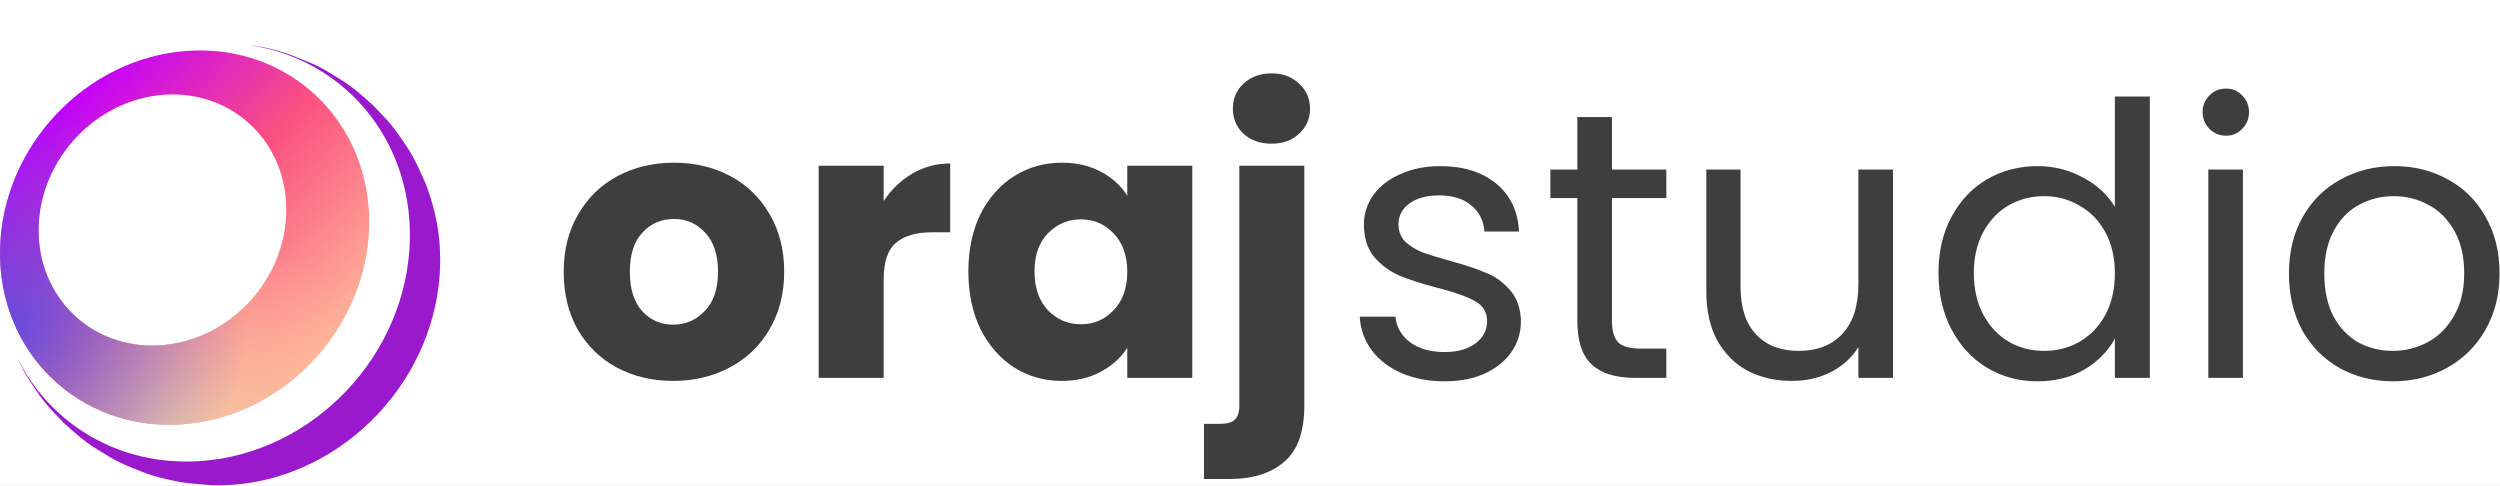
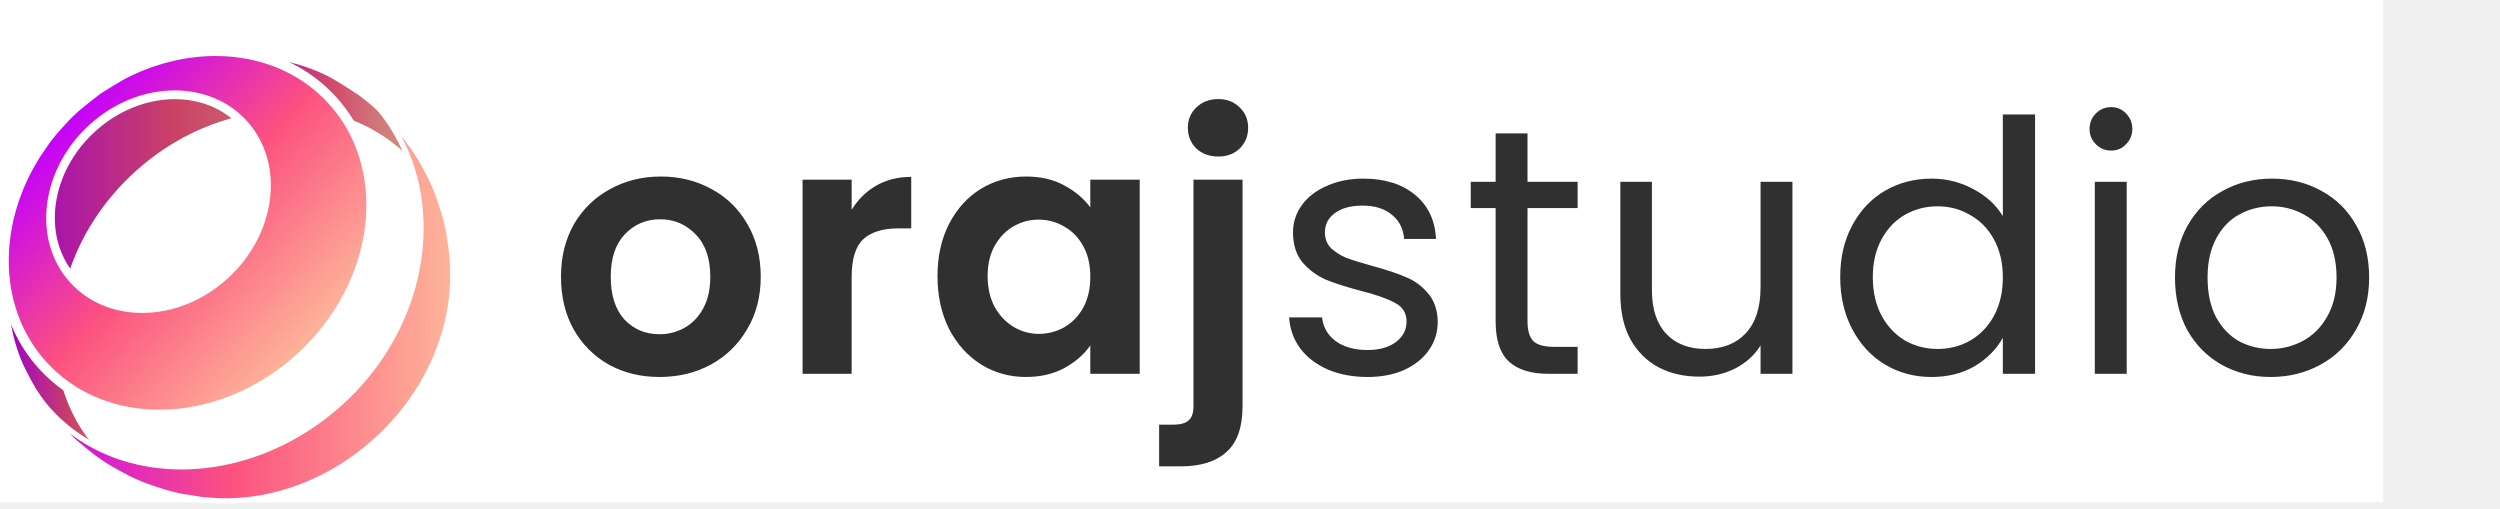
- <svg xmlns="http://www.w3.org/2000/svg" width="443" height="86" viewBox="0 0 443 86" fill="none">
-   <rect width="443" height="86" fill="white" />
+ <svg xmlns="http://www.w3.org/2000/svg" width="428" height="87" viewBox="0 0 428 87" fill="none">
+   <rect width="408" height="86" fill="white" />
  <g clip-path="url(#clip0_1666_546)">
-     <path d="M78 46.7C77.653 67.034 61.072 84.595 40.972 85.923C39.845 86 38.726 86.023 37.63 85.992C35.947 85.885 33.709 85.677 32.041 85.447C28.097 84.618 27.942 84.579 25.689 83.804C22.022 82.36 21.798 82.276 19.683 81.124C16.31 79.089 16.109 78.966 14.203 77.477C13.331 76.732 12.165 75.757 11.331 74.966C8.614 72.14 8.452 71.971 7.016 70.067C4.77 66.788 4.685 66.665 3.605 64.576C3.435 64.216 3.265 63.839 3.087 63.44C8.884 75.158 21.127 82.652 35.43 81.708C55.623 80.371 72.28 62.734 72.627 42.301C72.944 24.455 60.709 10.388 44.16 8C44.6 8.054 47.649 8.292 51.755 9.828C55.422 11.271 55.646 11.356 57.761 12.507C61.134 14.542 61.335 14.665 63.241 16.155C64.113 16.9 65.279 17.875 66.113 18.666C68.83 21.491 68.992 21.66 70.427 23.565C72.674 26.843 72.759 26.966 73.839 29.055C75.499 32.633 75.568 32.779 76.278 34.975L76.842 36.926C77.653 40.005 78.054 43.283 78 46.7Z" fill="#9B19CC" />
-     <path d="M33.284 9.006C15.222 10.196 0.324 25.983 0.008 44.259C-0.309 62.534 14.079 76.386 32.142 75.196C50.204 74.006 65.102 58.218 65.418 39.943C65.734 21.66 51.346 7.816 33.284 9.006ZM50.721 37.54C50.513 49.803 40.517 60.392 28.398 61.19C16.279 61.989 6.63 52.698 6.839 40.435C7.047 28.172 17.043 17.583 29.162 16.784C41.281 15.986 50.937 25.277 50.721 37.54Z" fill="url(#paint0_linear_1666_546)" />
-     <path d="M33.284 9.006C15.222 10.196 0.324 25.983 0.008 44.259C-0.309 62.534 14.079 76.386 32.142 75.196C50.204 74.006 65.102 58.218 65.418 39.943C65.734 21.66 51.346 7.816 33.284 9.006ZM50.721 37.54C50.513 49.803 40.517 60.392 28.398 61.19C16.279 61.989 6.63 52.698 6.839 40.435C7.047 28.172 17.043 17.583 29.162 16.784C41.281 15.986 50.937 25.277 50.721 37.54Z" fill="url(#paint1_radial_1666_546)" />
-     <path d="M33.284 9.006C15.222 10.196 0.324 25.983 0.008 44.259C-0.309 62.534 14.079 76.386 32.142 75.196C50.204 74.006 65.102 58.218 65.418 39.943C65.734 21.66 51.346 7.816 33.284 9.006ZM50.721 37.54C50.513 49.803 40.517 60.392 28.398 61.19C16.279 61.989 6.63 52.698 6.839 40.435C7.047 28.172 17.043 17.583 29.162 16.784C41.281 15.986 50.937 25.277 50.721 37.54Z" fill="url(#paint2_radial_1666_546)" />
+     <path d="M112.9 64.54C109.7 64.54 106.82 63.84 104.26 62.44C101.7 61 99.68 58.98 98.2 56.38C96.76 53.78 96.04 50.78 96.04 47.38C96.04 43.98 96.78 40.98 98.26 38.38C99.78 35.78 101.84 33.78 104.44 32.38C107.04 30.94 109.94 30.22 113.14 30.22C116.34 30.22 119.24 30.94 121.84 32.38C124.44 33.78 126.48 35.78 127.96 38.38C129.48 40.98 130.24 43.98 130.24 47.38C130.24 50.78 129.46 53.78 127.9 56.38C126.38 58.98 124.3 61 121.66 62.44C119.06 63.84 116.14 64.54 112.9 64.54ZM112.9 57.22C114.42 57.22 115.84 56.86 117.16 56.14C118.52 55.38 119.6 54.26 120.4 52.78C121.2 51.3 121.6 49.5 121.6 47.38C121.6 44.22 120.76 41.8 119.08 40.12C117.44 38.4 115.42 37.54 113.02 37.54C110.62 37.54 108.6 38.4 106.96 40.12C105.36 41.8 104.56 44.22 104.56 47.38C104.56 50.54 105.34 52.98 106.9 54.7C108.5 56.38 110.5 57.22 112.9 57.22ZM145.802 35.92C146.882 34.16 148.282 32.78 150.002 31.78C151.762 30.78 153.762 30.28 156.002 30.28V39.1H153.782C151.142 39.1 149.142 39.72 147.782 40.96C146.462 42.2 145.802 44.36 145.802 47.44V64H137.402V30.76H145.802V35.92ZM160.5 47.26C160.5 43.9 161.16 40.92 162.48 38.32C163.84 35.72 165.66 33.72 167.94 32.32C170.26 30.92 172.84 30.22 175.68 30.22C178.16 30.22 180.32 30.72 182.16 31.72C184.04 32.72 185.54 33.98 186.66 35.5V30.76H195.12V64H186.66V59.14C185.58 60.7 184.08 62 182.16 63.04C180.28 64.04 178.1 64.54 175.62 64.54C172.82 64.54 170.26 63.82 167.94 62.38C165.66 60.94 163.84 58.92 162.48 56.32C161.16 53.68 160.5 50.66 160.5 47.26ZM186.66 47.38C186.66 45.34 186.26 43.6 185.46 42.16C184.66 40.68 183.58 39.56 182.22 38.8C180.86 38 179.4 37.6 177.84 37.6C176.28 37.6 174.84 37.98 173.52 38.74C172.2 39.5 171.12 40.62 170.28 42.1C169.48 43.54 169.08 45.26 169.08 47.26C169.08 49.26 169.48 51.02 170.28 52.54C171.12 54.02 172.2 55.16 173.52 55.96C174.88 56.76 176.32 57.16 177.84 57.16C179.4 57.16 180.86 56.78 182.22 56.02C183.58 55.22 184.66 54.1 185.46 52.66C186.26 51.18 186.66 49.42 186.66 47.38ZM208.584 26.8C207.064 26.8 205.804 26.34 204.804 25.42C203.844 24.46 203.364 23.28 203.364 21.88C203.364 20.48 203.844 19.32 204.804 18.4C205.804 17.44 207.064 16.96 208.584 16.96C210.064 16.96 211.284 17.44 212.244 18.4C213.204 19.32 213.684 20.48 213.684 21.88C213.684 23.28 213.204 24.46 212.244 25.42C211.284 26.34 210.064 26.8 208.584 26.8ZM212.724 69.46C212.724 73.14 211.804 75.78 209.964 77.38C208.164 79.02 205.564 79.84 202.164 79.84H198.444V72.7H200.844C202.124 72.7 203.024 72.44 203.544 71.92C204.064 71.44 204.324 70.64 204.324 69.52V30.76H212.724V69.46ZM234.143 64.54C231.623 64.54 229.363 64.12 227.363 63.28C225.363 62.4 223.783 61.2 222.623 59.68C221.463 58.12 220.823 56.34 220.703 54.34H226.343C226.503 55.98 227.263 57.32 228.623 58.36C230.023 59.4 231.843 59.92 234.083 59.92C236.163 59.92 237.803 59.46 239.003 58.54C240.203 57.62 240.803 56.46 240.803 55.06C240.803 53.62 240.163 52.56 238.883 51.88C237.603 51.16 235.623 50.46 232.943 49.78C230.503 49.14 228.503 48.5 226.943 47.86C225.423 47.18 224.103 46.2 222.983 44.92C221.903 43.6 221.363 41.88 221.363 39.76C221.363 38.08 221.863 36.54 222.863 35.14C223.863 33.74 225.283 32.64 227.123 31.84C228.963 31 231.063 30.58 233.423 30.58C237.063 30.58 240.003 31.5 242.243 33.34C244.483 35.18 245.683 37.7 245.843 40.9H240.383C240.263 39.18 239.563 37.8 238.283 36.76C237.043 35.72 235.363 35.2 233.243 35.2C231.283 35.2 229.723 35.62 228.563 36.46C227.403 37.3 226.823 38.4 226.823 39.76C226.823 40.84 227.163 41.74 227.843 42.46C228.563 43.14 229.443 43.7 230.483 44.14C231.563 44.54 233.043 45 234.923 45.52C237.283 46.16 239.203 46.8 240.683 47.44C242.163 48.04 243.423 48.96 244.463 50.2C245.543 51.44 246.103 53.06 246.143 55.06C246.143 56.86 245.643 58.48 244.643 59.92C243.643 61.36 242.223 62.5 240.383 63.34C238.583 64.14 236.503 64.54 234.143 64.54ZM261.51 35.62V55C261.51 56.6 261.85 57.74 262.53 58.42C263.21 59.06 264.39 59.38 266.07 59.38H270.09V64H265.17C262.13 64 259.85 63.3 258.33 61.9C256.81 60.5 256.05 58.2 256.05 55V35.62H251.79V31.12H256.05V22.84H261.51V31.12H270.09V35.62H261.51ZM306.866 31.12V64H301.406V59.14C300.366 60.82 298.906 62.14 297.026 63.1C295.186 64.02 293.146 64.48 290.906 64.48C288.346 64.48 286.046 63.96 284.006 62.92C281.966 61.84 280.346 60.24 279.146 58.12C277.986 56 277.406 53.42 277.406 50.38V31.12H282.806V49.66C282.806 52.9 283.626 55.4 285.266 57.16C286.906 58.88 289.146 59.74 291.986 59.74C294.906 59.74 297.206 58.84 298.886 57.04C300.566 55.24 301.406 52.62 301.406 49.18V31.12H306.866ZM315.045 47.44C315.045 44.08 315.725 41.14 317.085 38.62C318.445 36.06 320.305 34.08 322.665 32.68C325.065 31.28 327.745 30.58 330.705 30.58C333.265 30.58 335.645 31.18 337.845 32.38C340.045 33.54 341.725 35.08 342.885 37V19.6H348.405V64H342.885V57.82C341.805 59.78 340.205 61.4 338.085 62.68C335.965 63.92 333.485 64.54 330.645 64.54C327.725 64.54 325.065 63.82 322.665 62.38C320.305 60.94 318.445 58.92 317.085 56.32C315.725 53.72 315.045 50.76 315.045 47.44ZM342.885 47.5C342.885 45.02 342.385 42.86 341.385 41.02C340.385 39.18 339.025 37.78 337.305 36.82C335.625 35.82 333.765 35.32 331.725 35.32C329.685 35.32 327.825 35.8 326.145 36.76C324.465 37.72 323.125 39.12 322.125 40.96C321.125 42.8 320.625 44.96 320.625 47.44C320.625 49.96 321.125 52.16 322.125 54.04C323.125 55.88 324.465 57.3 326.145 58.3C327.825 59.26 329.685 59.74 331.725 59.74C333.765 59.74 335.625 59.26 337.305 58.3C339.025 57.3 340.385 55.88 341.385 54.04C342.385 52.16 342.885 49.98 342.885 47.5ZM361.452 25.78C360.412 25.78 359.532 25.42 358.812 24.7C358.092 23.98 357.732 23.1 357.732 22.06C357.732 21.02 358.092 20.14 358.812 19.42C359.532 18.7 360.412 18.34 361.452 18.34C362.452 18.34 363.292 18.7 363.972 19.42C364.692 20.14 365.052 21.02 365.052 22.06C365.052 23.1 364.692 23.98 363.972 24.7C363.292 25.42 362.452 25.78 361.452 25.78ZM364.092 31.12V64H358.632V31.12H364.092ZM388.737 64.54C385.657 64.54 382.857 63.84 380.337 62.44C377.857 61.04 375.897 59.06 374.457 56.5C373.057 53.9 372.357 50.9 372.357 47.5C372.357 44.14 373.077 41.18 374.517 38.62C375.997 36.02 377.997 34.04 380.517 32.68C383.037 31.28 385.857 30.58 388.977 30.58C392.097 30.58 394.917 31.28 397.437 32.68C399.957 34.04 401.937 36 403.377 38.56C404.857 41.12 405.597 44.1 405.597 47.5C405.597 50.9 404.837 53.9 403.317 56.5C401.837 59.06 399.817 61.04 397.257 62.44C394.697 63.84 391.857 64.54 388.737 64.54ZM388.737 59.74C390.697 59.74 392.537 59.28 394.257 58.36C395.977 57.44 397.357 56.06 398.397 54.22C399.477 52.38 400.017 50.14 400.017 47.5C400.017 44.86 399.497 42.62 398.457 40.78C397.417 38.94 396.057 37.58 394.377 36.7C392.697 35.78 390.877 35.32 388.917 35.32C386.917 35.32 385.077 35.78 383.397 36.7C381.757 37.58 380.437 38.94 379.437 40.78C378.437 42.62 377.937 44.86 377.937 47.5C377.937 50.18 378.417 52.44 379.377 54.28C380.377 56.12 381.697 57.5 383.337 58.42C384.977 59.3 386.777 59.74 388.737 59.74Z" fill="#303030" />
  </g>
-   <path d="M119.288 67.499C115.605 67.499 112.282 66.713 109.318 65.142C106.398 63.57 104.085 61.324 102.379 58.405C100.717 55.486 99.886 52.072 99.886 48.165C99.886 44.303 100.74 40.912 102.446 37.993C104.153 35.029 106.488 32.761 109.452 31.189C112.416 29.617 115.74 28.831 119.422 28.831C123.105 28.831 126.429 29.617 129.393 31.189C132.357 32.761 134.692 35.029 136.399 37.993C138.105 40.912 138.959 44.303 138.959 48.165C138.959 52.028 138.083 55.441 136.331 58.405C134.625 61.324 132.267 63.57 129.258 65.142C126.294 66.713 122.97 67.499 119.288 67.499ZM119.288 57.529C121.488 57.529 123.352 56.721 124.879 55.104C126.451 53.487 127.237 51.174 127.237 48.165C127.237 45.156 126.473 42.843 124.947 41.227C123.464 39.61 121.623 38.801 119.422 38.801C117.177 38.801 115.313 39.61 113.831 41.227C112.349 42.798 111.608 45.111 111.608 48.165C111.608 51.174 112.327 53.487 113.764 55.104C115.246 56.721 117.087 57.529 119.288 57.529Z" fill="#3E3E3E" />
-   <path d="M156.59 35.635C157.937 33.569 159.621 31.952 161.642 30.785C163.663 29.572 165.909 28.966 168.379 28.966V41.159H165.213C162.338 41.159 160.183 41.788 158.745 43.045C157.308 44.258 156.59 46.414 156.59 49.513V66.96H145.07V29.37H156.59V35.635Z" fill="#3E3E3E" />
-   <path d="M171.595 48.098C171.595 44.236 172.313 40.845 173.75 37.925C175.232 35.006 177.231 32.761 179.746 31.189C182.261 29.617 185.068 28.831 188.167 28.831C190.816 28.831 193.129 29.37 195.105 30.448C197.126 31.526 198.676 32.94 199.754 34.692V29.37H211.273V66.96H199.754V61.639C198.631 63.39 197.059 64.805 195.038 65.883C193.062 66.96 190.749 67.499 188.099 67.499C185.045 67.499 182.261 66.713 179.746 65.142C177.231 63.525 175.232 61.257 173.75 58.338C172.313 55.373 171.595 51.96 171.595 48.098ZM199.754 48.165C199.754 45.291 198.945 43.023 197.328 41.361C195.757 39.7 193.825 38.869 191.535 38.869C189.245 38.869 187.291 39.7 185.674 41.361C184.102 42.978 183.316 45.224 183.316 48.098C183.316 50.972 184.102 53.263 185.674 54.969C187.291 56.631 189.245 57.462 191.535 57.462C193.825 57.462 195.757 56.631 197.328 54.969C198.945 53.307 199.754 51.039 199.754 48.165Z" fill="#3E3E3E" />
-   <path d="M225.333 25.463C223.312 25.463 221.651 24.879 220.348 23.711C219.091 22.499 218.462 21.017 218.462 19.265C218.462 17.469 219.091 15.987 220.348 14.819C221.651 13.606 223.312 13 225.333 13C227.309 13 228.926 13.606 230.184 14.819C231.486 15.987 232.137 17.469 232.137 19.265C232.137 21.017 231.486 22.499 230.184 23.711C228.926 24.879 227.309 25.463 225.333 25.463ZM231.127 71.811C231.127 76.437 229.959 79.76 227.624 81.781C225.289 83.847 222.032 84.88 217.856 84.88H213.342V75.112H216.104C217.362 75.112 218.26 74.865 218.799 74.371C219.338 73.877 219.607 73.068 219.607 71.946V29.37H231.127V71.811Z" fill="#3E3E3E" />
-   <path d="M256.032 67.567C253.202 67.567 250.665 67.095 248.419 66.152C246.174 65.164 244.4 63.817 243.097 62.11C241.795 60.358 241.076 58.36 240.942 56.114H247.274C247.454 57.956 248.307 59.46 249.834 60.628C251.406 61.796 253.449 62.38 255.964 62.38C258.3 62.38 260.141 61.863 261.488 60.83C262.836 59.797 263.509 58.495 263.509 56.923C263.509 55.306 262.791 54.116 261.354 53.352C259.917 52.544 257.694 51.758 254.684 50.995C251.945 50.276 249.699 49.557 247.948 48.839C246.241 48.075 244.759 46.975 243.502 45.538C242.289 44.056 241.683 42.125 241.683 39.744C241.683 37.858 242.244 36.129 243.367 34.557C244.49 32.985 246.084 31.75 248.15 30.852C250.216 29.909 252.574 29.437 255.223 29.437C259.31 29.437 262.611 30.47 265.126 32.536C267.641 34.602 268.989 37.431 269.168 41.024H263.038C262.903 39.093 262.117 37.544 260.68 36.376C259.288 35.208 257.402 34.625 255.021 34.625C252.821 34.625 251.069 35.096 249.767 36.039C248.464 36.982 247.813 38.218 247.813 39.744C247.813 40.957 248.195 41.968 248.958 42.776C249.767 43.539 250.755 44.168 251.922 44.662C253.135 45.111 254.797 45.628 256.908 46.212C259.557 46.93 261.713 47.649 263.375 48.367C265.036 49.041 266.451 50.074 267.619 51.466C268.831 52.858 269.46 54.677 269.505 56.923C269.505 58.944 268.944 60.763 267.821 62.38C266.698 63.996 265.104 65.276 263.038 66.219C261.017 67.118 258.682 67.567 256.032 67.567Z" fill="#3E3E3E" />
-   <path d="M285.637 35.096V56.855C285.637 58.652 286.018 59.932 286.782 60.695C287.545 61.414 288.87 61.773 290.757 61.773H295.27V66.96H289.746C286.333 66.96 283.773 66.174 282.066 64.603C280.36 63.031 279.506 60.448 279.506 56.855V35.096H274.723V30.044H279.506V20.747H285.637V30.044H295.27V35.096H285.637Z" fill="#3E3E3E" />
-   <path d="M335.438 30.044V66.96H329.307V61.504C328.14 63.39 326.501 64.872 324.39 65.95C322.324 66.983 320.033 67.499 317.518 67.499C314.644 67.499 312.062 66.915 309.771 65.748C307.481 64.535 305.662 62.739 304.315 60.358C303.012 57.978 302.361 55.081 302.361 51.668V30.044H308.424V50.86C308.424 54.498 309.345 57.305 311.186 59.281C313.027 61.212 315.542 62.177 318.731 62.177C322.009 62.177 324.592 61.167 326.478 59.146C328.364 57.125 329.307 54.183 329.307 50.321V30.044H335.438Z" fill="#3E3E3E" />
-   <path d="M343.498 48.367C343.498 44.595 344.262 41.294 345.789 38.465C347.315 35.59 349.404 33.367 352.054 31.795C354.748 30.223 357.757 29.437 361.081 29.437C363.955 29.437 366.627 30.111 369.097 31.458C371.567 32.761 373.454 34.49 374.756 36.646V17.109H380.954V66.96H374.756V60.022C373.543 62.222 371.747 64.041 369.367 65.478C366.986 66.871 364.202 67.567 361.013 67.567C357.735 67.567 354.748 66.758 352.054 65.142C349.404 63.525 347.315 61.257 345.789 58.338C344.262 55.418 343.498 52.095 343.498 48.367ZM374.756 48.435C374.756 45.65 374.195 43.225 373.072 41.159C371.949 39.093 370.422 37.521 368.491 36.444C366.605 35.321 364.516 34.759 362.226 34.759C359.935 34.759 357.847 35.298 355.961 36.376C354.075 37.454 352.57 39.026 351.447 41.092C350.325 43.158 349.763 45.583 349.763 48.367C349.763 51.197 350.325 53.667 351.447 55.778C352.57 57.843 354.075 59.438 355.961 60.561C357.847 61.639 359.935 62.177 362.226 62.177C364.516 62.177 366.605 61.639 368.491 60.561C370.422 59.438 371.949 57.843 373.072 55.778C374.195 53.667 374.756 51.219 374.756 48.435Z" fill="#3E3E3E" />
-   <path d="M394.48 24.048C393.312 24.048 392.324 23.644 391.516 22.835C390.707 22.027 390.303 21.039 390.303 19.871C390.303 18.704 390.707 17.716 391.516 16.907C392.324 16.099 393.312 15.695 394.48 15.695C395.602 15.695 396.546 16.099 397.309 16.907C398.117 17.716 398.522 18.704 398.522 19.871C398.522 21.039 398.117 22.027 397.309 22.835C396.546 23.644 395.602 24.048 394.48 24.048ZM397.444 30.044V66.96H391.313V30.044H397.444Z" fill="#3E3E3E" />
-   <path d="M423.992 67.567C420.534 67.567 417.391 66.781 414.561 65.209C411.777 63.637 409.576 61.414 407.959 58.54C406.387 55.62 405.601 52.252 405.601 48.435C405.601 44.662 406.41 41.339 408.027 38.465C409.688 35.545 411.934 33.322 414.763 31.795C417.593 30.223 420.759 29.437 424.262 29.437C427.765 29.437 430.931 30.223 433.761 31.795C436.59 33.322 438.813 35.523 440.43 38.397C442.092 41.271 442.922 44.617 442.922 48.435C442.922 52.252 442.069 55.62 440.362 58.54C438.701 61.414 436.433 63.637 433.558 65.209C430.684 66.781 427.495 67.567 423.992 67.567ZM423.992 62.177C426.193 62.177 428.259 61.661 430.19 60.628C432.121 59.595 433.671 58.046 434.838 55.98C436.051 53.914 436.657 51.399 436.657 48.435C436.657 45.471 436.073 42.956 434.906 40.89C433.738 38.824 432.211 37.297 430.325 36.309C428.439 35.276 426.395 34.759 424.195 34.759C421.949 34.759 419.883 35.276 417.997 36.309C416.155 37.297 414.673 38.824 413.551 40.89C412.428 42.956 411.866 45.471 411.866 48.435C411.866 51.444 412.405 53.981 413.483 56.047C414.606 58.113 416.088 59.662 417.929 60.695C419.771 61.683 421.792 62.177 423.992 62.177Z" fill="#3E3E3E" />
+   <g clip-path="url(#clip1_1666_546)">
+     <path d="M24.028 82.484C23.526 82.269 22.928 82.008 22.172 81.679L22.142 81.665C20.79 80.993 20.09 80.631 19.136 80.035L19.107 80.016C18.418 79.583 17.595 79.03 16.232 78.113L16.194 78.088C14.843 77.069 14.213 76.57 13.377 75.8C12.729 75.202 11.951 74.432 10.774 73.268C10.655 73.14 10.518 72.992 10.384 72.842C8.341 70.511 8.066 70.095 5.925 66.847L5.924 66.845C5.262 65.682 4.505 64.188 3.986 63.137C3.986 63.137 3.97 63.106 3.965 63.096C3.855 62.872 3.749 62.655 3.649 62.448C2.155 59.033 1.319 55.357 1.152 51.486C2.177 55.672 4.157 59.472 6.967 62.611C8.169 63.955 9.515 65.168 10.966 66.219C12.143 70.189 14.116 73.738 16.829 76.77C16.95 76.904 17.07 77.037 17.194 77.168C19.191 79.311 21.487 81.093 24.028 82.484Z" fill="url(#paint0_linear_1666_546)" />
+     <path d="M1.713 54.37C2.849 57.497 4.546 60.354 6.744 62.811C7.938 64.146 9.272 65.352 10.709 66.402C11.902 70.376 13.886 73.93 16.607 76.97C16.727 77.104 16.851 77.24 16.974 77.372C17.967 78.439 19.035 79.417 20.169 80.303C19.892 80.146 19.619 79.984 19.323 79.799L19.266 79.763C18.581 79.333 17.762 78.782 16.404 77.87L16.368 77.845C15.03 76.837 14.405 76.341 13.58 75.581C12.936 74.986 12.161 74.22 10.989 73.06C10.873 72.935 10.739 72.791 10.61 72.645C8.581 70.331 8.306 69.914 6.179 66.688C5.523 65.533 4.771 64.049 4.254 63.001L4.25 62.995C4.245 62.983 4.239 62.972 4.233 62.961C4.124 62.74 4.02 62.526 3.922 62.323C2.987 60.184 2.304 57.899 1.893 55.53C1.826 55.145 1.766 54.758 1.713 54.37ZM0.866 48.275C0.619 53.257 1.44 58.144 3.377 62.573C3.479 62.783 3.587 63.004 3.699 63.231C3.706 63.244 3.712 63.257 3.718 63.269C4.322 64.491 5.05 65.915 5.668 67.001C7.824 70.27 8.1 70.691 10.161 73.041C10.292 73.188 10.425 73.332 10.559 73.476C11.778 74.683 12.53 75.426 13.174 76.02C14.031 76.81 14.695 77.334 16.02 78.332C17.401 79.26 18.246 79.829 18.947 80.269C18.949 80.271 18.951 80.272 18.952 80.273C19.909 80.873 20.597 81.231 22.015 81.937C23.455 82.565 24.35 82.955 25.075 83.248C25.077 83.249 25.08 83.249 25.082 83.25C26.108 83.664 26.8 83.881 28.232 84.303C29.679 84.657 30.585 84.878 31.298 85.035C32.378 85.27 33.017 85.358 34.424 85.529C34.611 85.543 34.81 85.56 35.017 85.578C28.293 84.829 22.073 81.967 17.414 76.963C17.292 76.833 17.172 76.702 17.053 76.57C14.286 73.478 12.354 69.889 11.226 66.035C9.773 64.993 8.421 63.784 7.191 62.411C3.603 58.402 1.52 53.496 0.866 48.275Z" fill="white" />
+     <g opacity="0.2">
+       <path d="M24.028 82.484C23.526 82.269 22.928 82.008 22.172 81.679L22.142 81.665C20.79 80.993 20.09 80.631 19.136 80.035L19.107 80.016C18.418 79.583 17.595 79.03 16.232 78.113L16.194 78.088C14.843 77.069 14.213 76.57 13.377 75.8C12.729 75.202 11.951 74.432 10.774 73.268C10.655 73.14 10.518 72.992 10.384 72.842C8.341 70.511 8.066 70.095 5.925 66.847L5.924 66.845C5.262 65.682 4.505 64.188 3.986 63.137C3.986 63.137 3.97 63.106 3.965 63.096C3.855 62.872 3.749 62.655 3.649 62.448C2.155 59.033 1.319 55.357 1.152 51.486C2.177 55.672 4.157 59.472 6.967 62.611C8.169 63.955 9.515 65.168 10.966 66.219C12.143 70.189 14.116 73.738 16.829 76.77C16.95 76.904 17.07 77.037 17.194 77.168C19.191 79.311 21.487 81.093 24.028 82.484Z" fill="black" />
+       <path d="M1.713 54.37C2.849 57.497 4.546 60.354 6.744 62.811C7.938 64.146 9.272 65.352 10.709 66.402C11.902 70.376 13.886 73.93 16.607 76.97C16.727 77.104 16.851 77.24 16.974 77.372C17.967 78.439 19.035 79.417 20.169 80.303C19.892 80.146 19.619 79.984 19.323 79.799L19.266 79.763C18.581 79.333 17.762 78.782 16.404 77.87L16.368 77.845C15.03 76.837 14.405 76.341 13.58 75.581C12.936 74.986 12.161 74.22 10.989 73.06C10.873 72.935 10.739 72.791 10.61 72.645C8.581 70.331 8.306 69.914 6.179 66.688C5.523 65.533 4.771 64.049 4.254 63.001L4.25 62.995C4.245 62.983 4.239 62.972 4.233 62.961C4.124 62.74 4.02 62.526 3.922 62.323C2.987 60.184 2.304 57.899 1.893 55.53C1.826 55.145 1.766 54.758 1.713 54.37ZM0.866 48.275C0.619 53.257 1.44 58.144 3.377 62.573C3.479 62.783 3.587 63.004 3.699 63.231C3.706 63.244 3.712 63.257 3.718 63.269C4.322 64.491 5.05 65.915 5.668 67.001C7.824 70.27 8.1 70.691 10.161 73.041C10.292 73.188 10.425 73.332 10.559 73.476C11.778 74.683 12.53 75.426 13.174 76.02C14.031 76.81 14.695 77.334 16.02 78.332C17.401 79.26 18.246 79.829 18.947 80.269C18.949 80.271 18.951 80.272 18.952 80.273C19.909 80.873 20.597 81.231 22.015 81.937C23.455 82.565 24.35 82.955 25.075 83.248C25.077 83.249 25.08 83.249 25.082 83.25C26.108 83.664 26.8 83.881 28.232 84.303C29.679 84.657 30.585 84.878 31.298 85.035C32.378 85.27 33.017 85.358 34.424 85.529C34.611 85.543 34.81 85.56 35.017 85.578C28.293 84.829 22.073 81.967 17.414 76.963C17.292 76.833 17.172 76.702 17.053 76.57C14.286 73.478 12.354 69.889 11.226 66.035C9.773 64.993 8.421 63.784 7.191 62.411C3.603 58.402 1.52 53.496 0.866 48.275Z" fill="white" />
+     </g>
+     <path d="M70.512 28.193C70.407 28.076 70.301 27.959 70.194 27.845C67.231 24.648 63.632 22.321 59.674 20.856C58.907 19.614 58.026 18.428 57.027 17.313C53.199 13.036 48.179 10.365 42.681 9.284C47.684 9.385 52.51 10.552 56.79 12.795C58.288 13.648 60.236 14.875 61.667 15.838C63.37 17.12 63.982 17.619 65.314 18.908C65.316 18.91 65.318 18.911 65.319 18.913C65.8 19.379 66.376 19.947 67.129 20.693C67.262 20.837 67.395 20.981 67.527 21.128C67.542 21.146 67.558 21.163 67.575 21.181C69.287 23.041 70.245 25.435 70.512 28.193Z" fill="url(#paint1_linear_1666_546)" stroke="white" stroke-width="1.027" stroke-miterlimit="10" />
+     <path opacity="0.2" d="M70.512 28.193C70.407 28.076 70.301 27.959 70.194 27.845C67.231 24.648 63.632 22.321 59.674 20.856C58.907 19.614 58.026 18.428 57.027 17.313C53.199 13.036 48.179 10.365 42.681 9.284C47.684 9.385 52.51 10.552 56.79 12.795C58.288 13.648 60.236 14.875 61.667 15.838C63.37 17.12 63.982 17.619 65.314 18.908C65.316 18.91 65.318 18.911 65.319 18.913C65.8 19.379 66.376 19.947 67.129 20.693C67.262 20.837 67.395 20.981 67.527 21.128C67.542 21.146 67.558 21.163 67.575 21.181C69.287 23.041 70.245 25.435 70.512 28.193Z" fill="#231F20" stroke="white" stroke-width="1.027" stroke-miterlimit="10" />
+     <path d="M77.529 46.09L77.516 48.46C77.167 57.985 72.67 67.918 64.394 75.407C56.457 82.591 46.659 86.061 37.528 85.759C37.065 85.726 36.524 85.695 35.982 85.66C35.98 85.659 35.977 85.659 35.974 85.659C35.759 85.644 35.544 85.629 35.334 85.613H35.333C35.013 85.588 34.704 85.56 34.424 85.53C32.95 85.306 32.029 85.166 31.299 85.036C30.241 84.847 29.585 84.679 28.232 84.304C26.751 83.821 25.828 83.519 25.082 83.251C25.08 83.25 25.077 83.249 25.075 83.249C24.051 82.88 23.36 82.572 22.015 81.938C20.569 81.167 19.677 80.691 18.953 80.274C18.951 80.273 18.949 80.272 18.947 80.27C17.979 79.711 17.311 79.255 16.02 78.332C14.677 77.263 13.852 76.605 13.174 76.021C12.318 75.284 11.695 74.662 10.559 73.477C10.425 73.333 10.292 73.189 10.161 73.041C7.539 70.094 6.883 68.996 5.668 67.002L4.133 64.063C5.145 65.939 6.667 68.395 8.252 70.167C10.873 73.095 13.986 75.359 17.414 76.964C29.727 82.73 46.1 79.987 58.312 68.938C70.731 57.697 74.853 41.069 70.194 27.845C68.997 24.449 67.222 21.277 64.859 18.48C65.015 18.627 65.166 18.769 65.314 18.909C65.316 18.911 65.318 18.912 65.319 18.914C66.139 19.687 66.855 20.369 67.527 21.129C67.542 21.146 67.558 21.164 67.575 21.182C68.597 22.295 70.415 24.601 72.019 27.169C73.918 30.626 74.073 30.909 75.068 33.457C76.293 37.133 76.366 37.353 76.863 39.841C77.421 43.533 77.455 43.754 77.529 46.09Z" fill="url(#paint2_linear_1666_546)" stroke="white" stroke-width="0.941" stroke-miterlimit="10" />
+     <path d="M10.977 66.384C9.486 65.314 8.105 64.073 6.873 62.697C3.35 58.761 1.126 53.792 0.442 48.329L0.438 48.292L0.439 48.255C0.96 37.828 6.061 27.503 14.435 19.925C18.412 16.326 22.879 13.535 27.713 11.627C32.386 9.784 37.182 8.849 41.965 8.849C42.206 8.849 42.45 8.852 42.69 8.857L42.728 8.858L42.765 8.865C48.541 10.001 53.583 12.823 57.347 17.028C58.347 18.144 59.253 19.357 60.04 20.632L60.692 21.689L59.527 21.258C56.221 20.034 52.658 19.414 48.938 19.414C46.141 19.414 43.297 19.77 40.486 20.47C34.299 22.011 28.412 25.193 23.46 29.674C18.182 34.45 14.282 40.394 12.182 46.865C10.076 53.35 9.888 59.938 11.638 65.916L11.988 67.109L10.977 66.384Z" fill="url(#paint3_linear_1666_546)" />
+     <path d="M41.964 9.277C42.203 9.277 42.442 9.28 42.681 9.284C48.179 10.365 53.198 13.036 57.027 17.313C58.026 18.428 58.907 19.614 59.674 20.856C56.301 19.608 52.664 18.986 48.936 18.985C46.113 18.985 43.237 19.342 40.38 20.054C34.319 21.563 28.35 24.669 23.171 29.355C17.658 34.344 13.822 40.417 11.772 46.731C9.667 53.216 9.445 59.955 11.226 66.035C9.773 64.993 8.421 63.784 7.191 62.411C3.603 58.402 1.52 53.496 0.866 48.275C1.362 38.345 6.104 28.04 14.722 20.242C22.778 12.951 32.646 9.277 41.964 9.277ZM41.964 8.421C37.127 8.421 32.279 9.366 27.556 11.229C22.673 13.155 18.162 15.975 14.148 19.608C9.853 23.493 6.432 28.029 3.978 33.086C2.801 35.512 1.867 38.036 1.2 40.587C0.537 43.122 0.138 45.695 0.011 48.233L0.008 48.308L0.017 48.382C0.712 53.932 2.972 58.981 6.553 62.982C7.806 64.382 9.211 65.643 10.726 66.731L12.745 68.18L12.047 65.796C10.321 59.9 10.507 53.4 12.586 46.996C14.664 40.598 18.523 34.717 23.745 29.991C28.645 25.558 34.468 22.41 40.587 20.886C43.365 20.194 46.174 19.843 48.937 19.843C52.606 19.843 56.12 20.455 59.378 21.66L61.708 22.522L60.404 20.408C59.604 19.111 58.683 17.878 57.666 16.743C53.838 12.468 48.714 9.598 42.846 8.444L42.773 8.43L42.699 8.428C42.456 8.424 42.208 8.421 41.964 8.421Z" fill="white" />
+     <g opacity="0.2">
+       <path d="M10.977 66.384C9.486 65.314 8.105 64.073 6.873 62.697C3.35 58.761 1.126 53.792 0.442 48.329L0.438 48.292L0.439 48.255C0.96 37.828 6.061 27.503 14.435 19.925C18.412 16.326 22.879 13.535 27.713 11.627C32.386 9.784 37.182 8.849 41.965 8.849C42.206 8.849 42.45 8.852 42.69 8.857L42.728 8.858L42.765 8.865C48.541 10.001 53.583 12.823 57.347 17.028C58.347 18.144 59.253 19.357 60.04 20.632L60.692 21.689L59.527 21.258C56.221 20.034 52.658 19.414 48.938 19.414C46.141 19.414 43.297 19.77 40.486 20.47C34.299 22.011 28.412 25.193 23.46 29.674C18.182 34.45 14.282 40.394 12.182 46.865C10.076 53.35 9.888 59.938 11.638 65.916L11.988 67.109L10.977 66.384Z" fill="black" />
+       <path d="M41.964 9.277C42.203 9.277 42.442 9.28 42.681 9.284C48.179 10.365 53.198 13.036 57.027 17.313C58.026 18.428 58.907 19.614 59.674 20.856C56.301 19.608 52.664 18.986 48.936 18.985C46.113 18.985 43.237 19.342 40.38 20.054C34.319 21.563 28.35 24.669 23.171 29.355C17.658 34.344 13.822 40.417 11.772 46.731C9.667 53.216 9.445 59.955 11.226 66.035C9.773 64.993 8.421 63.784 7.191 62.411C3.603 58.402 1.52 53.496 0.866 48.275C1.362 38.345 6.104 28.04 14.722 20.242C22.778 12.951 32.646 9.277 41.964 9.277ZM41.964 8.421C37.127 8.421 32.279 9.366 27.556 11.229C22.673 13.155 18.162 15.975 14.148 19.608C9.853 23.493 6.432 28.029 3.978 33.086C2.801 35.512 1.867 38.036 1.2 40.587C0.537 43.122 0.138 45.695 0.011 48.233L0.008 48.308L0.017 48.382C0.712 53.932 2.972 58.981 6.553 62.982C7.806 64.382 9.211 65.643 10.726 66.731L12.745 68.18L12.047 65.796C10.321 59.9 10.507 53.4 12.586 46.996C14.664 40.598 18.523 34.717 23.745 29.991C28.645 25.558 34.468 22.41 40.587 20.886C43.365 20.194 46.174 19.843 48.937 19.843C52.606 19.843 56.12 20.455 59.378 21.66L61.708 22.522L60.404 20.408C59.604 19.111 58.683 17.878 57.666 16.743C53.838 12.468 48.714 9.598 42.846 8.444L42.773 8.43L42.699 8.428C42.456 8.424 42.208 8.421 41.964 8.421Z" fill="white" />
+     </g>
+     <path d="M57.027 17.314C48.336 7.605 33.508 6.174 20.866 12.815C19.58 13.54 17.903 14.571 16.666 15.376C15.501 16.242 13.993 17.46 12.883 18.397C11.532 19.619 11.532 19.619 9.131 22.296C7.979 23.675 7.979 23.675 6.001 26.615L5.889 26.795C-1.361 38.563 -1.256 52.975 7.191 62.412C17.803 74.266 37.562 73.781 51.323 61.328C65.085 48.874 67.638 29.169 57.027 17.314ZM38.363 47.073C30.321 54.35 18.774 54.634 12.572 47.706C6.37 40.779 7.863 29.262 15.906 21.984C23.947 14.707 35.495 14.423 41.697 21.351C47.898 28.279 46.406 39.795 38.363 47.073Z" fill="url(#paint4_linear_1666_546)" stroke="white" stroke-width="1.284" stroke-miterlimit="10" />
+     <path d="M27.305 70.566C21.392 70.566 15.918 68.879 11.476 65.688C10.035 64.654 8.701 63.456 7.51 62.126C4.104 58.32 1.954 53.512 1.292 48.222C0.41 41.174 2.172 33.644 6.255 27.019L6.362 26.846C8.319 23.935 8.323 23.93 9.456 22.575C11.833 19.924 11.838 19.919 13.165 18.718C14.118 17.915 15.666 16.652 16.912 15.726C18.255 14.852 19.885 13.858 21.072 13.19C26.093 10.553 31.572 9.159 36.914 9.159C38.847 9.159 40.759 9.342 42.599 9.704C48.191 10.804 53.069 13.534 56.709 17.599C57.675 18.677 58.55 19.849 59.31 21.081C62.849 26.812 63.99 33.978 62.524 41.26C61.039 48.636 56.959 55.65 51.037 61.01C47.603 64.117 43.746 66.528 39.575 68.172C35.55 69.76 31.421 70.566 27.306 70.566C27.305 70.566 27.305 70.566 27.305 70.566ZM29.943 15.907C24.81 15.907 19.724 17.952 15.619 21.667C7.872 28.677 6.031 39.8 11.43 46.989C11.691 47.336 11.969 47.673 12.254 47.991C15.231 51.317 19.518 53.149 24.326 53.149C29.459 53.149 34.546 51.104 38.65 47.389C46.855 39.965 48.365 28.156 42.016 21.065C41.59 20.59 41.133 20.141 40.661 19.732C37.774 17.229 34.068 15.907 29.943 15.907Z" fill="url(#paint5_linear_1666_546)" />
+     <path d="M36.914 9.587C38.819 9.587 40.705 9.768 42.516 10.125C48.016 11.206 52.813 13.889 56.39 17.885C57.339 18.944 58.199 20.096 58.947 21.306C62.428 26.943 63.55 34 62.105 41.176C61.386 44.745 60.067 48.219 58.185 51.5C56.233 54.902 53.732 57.995 50.751 60.693C47.355 63.766 43.543 66.148 39.419 67.775C35.444 69.343 31.369 70.138 27.307 70.138C21.483 70.138 16.096 68.48 11.726 65.34C10.312 64.324 9 63.147 7.83 61.841C6.132 59.943 4.747 57.794 3.713 55.453C2.709 53.179 2.037 50.729 1.717 48.17C0.846 41.218 2.587 33.786 6.617 27.246L6.72 27.079C8.658 24.198 8.666 24.187 9.778 22.856C12.133 20.23 12.142 20.221 13.446 19.04C14.392 18.243 15.922 16.996 17.155 16.078C18.487 15.213 20.099 14.229 21.275 13.567C26.235 10.963 31.642 9.587 36.914 9.587ZM24.326 53.577C29.565 53.577 34.755 51.492 38.937 47.707C47.315 40.126 48.84 28.047 42.334 20.779C41.896 20.291 41.428 19.829 40.942 19.408C38.019 16.874 34.114 15.479 29.943 15.479C24.703 15.479 19.514 17.564 15.331 21.349C7.421 28.507 5.557 39.882 11.088 47.245C11.357 47.603 11.642 47.95 11.934 48.276C14.994 51.694 19.395 53.577 24.326 53.577ZM36.914 8.731C31.579 8.731 26.04 10.097 20.866 12.815C19.58 13.54 17.903 14.571 16.666 15.376C15.501 16.242 13.993 17.46 12.883 18.397C11.532 19.619 11.532 19.619 9.131 22.296C7.979 23.675 7.979 23.675 6.001 26.615L5.889 26.795C1.719 33.564 -0.018 41.208 0.866 48.276C1.52 53.497 3.603 58.403 7.191 62.412C8.421 63.785 9.773 64.994 11.226 66.036C15.835 69.348 21.447 70.995 27.305 70.995C35.52 70.995 44.221 67.756 51.323 61.328C63.79 50.046 67.059 32.814 59.674 20.857C58.907 19.614 58.026 18.429 57.027 17.314C53.199 13.036 48.179 10.365 42.681 9.284C40.805 8.915 38.873 8.731 36.914 8.731ZM24.326 52.721C19.826 52.721 15.573 51.058 12.573 47.705C12.29 47.39 12.024 47.065 11.774 46.731C6.521 39.738 8.23 28.93 15.906 21.983C20.057 18.228 25.142 16.335 29.944 16.334C33.822 16.334 37.514 17.568 40.381 20.054C40.842 20.454 41.281 20.886 41.697 21.35C47.899 28.278 46.406 39.794 38.364 47.072C34.213 50.828 29.127 52.721 24.326 52.721Z" fill="white" />
+   </g>
  <defs>
-     <linearGradient id="paint0_linear_1666_546" x1="9.881" y1="20.729" x2="55.946" y2="64.302" gradientUnits="userSpaceOnUse">
+     <linearGradient id="paint0_linear_1666_546" x1="1.153" y1="66.985" x2="24.028" y2="66.985" gradientUnits="userSpaceOnUse">
      <stop stop-color="#C301FB" />
      <stop offset="0.48" stop-color="#FC517F" />
      <stop offset="1" stop-color="#FDB599" />
    </linearGradient>
-     <radialGradient id="paint1_radial_1666_546" cx="0" cy="0" r="1" gradientUnits="userSpaceOnUse" gradientTransform="translate(30.4653 76.4716) scale(64.4326 64.0964)">
-       <stop offset="0.027" stop-color="#F5CBA2" />
-       <stop offset="0.601" stop-color="#FDB599" stop-opacity="0" />
-     </radialGradient>
-     <radialGradient id="paint2_radial_1666_546" cx="0" cy="0" r="1" gradientUnits="userSpaceOnUse" gradientTransform="translate(2.18346 57.4499) scale(41.4732 41.2568)">
-       <stop offset="0.004" stop-color="#5B4BE3" stop-opacity="0.9" />
-       <stop offset="1" stop-color="#5B4BE3" stop-opacity="0" />
-     </radialGradient>
+     <linearGradient id="paint1_linear_1666_546" x1="42.681" y1="18.739" x2="70.512" y2="18.739" gradientUnits="userSpaceOnUse">
+       <stop stop-color="#C301FB" />
+       <stop offset="0.48" stop-color="#FC517F" />
+       <stop offset="1" stop-color="#FDB599" />
+     </linearGradient>
+     <linearGradient id="paint2_linear_1666_546" x1="4.133" y1="52.128" x2="77.529" y2="52.128" gradientUnits="userSpaceOnUse">
+       <stop stop-color="#C301FB" />
+       <stop offset="0.48" stop-color="#FC517F" />
+       <stop offset="1" stop-color="#FDB599" />
+     </linearGradient>
+     <linearGradient id="paint3_linear_1666_546" x1="0.437" y1="37.978" x2="60.691" y2="37.978" gradientUnits="userSpaceOnUse">
+       <stop stop-color="#C301FB" />
+       <stop offset="0.48" stop-color="#FC517F" />
+       <stop offset="1" stop-color="#FDB599" />
+     </linearGradient>
+     <linearGradient id="paint4_linear_1666_546" x1="11.112" y1="20.105" x2="53.106" y2="59.62" gradientUnits="userSpaceOnUse">
+       <stop stop-color="#C301FB" />
+       <stop offset="0.48" stop-color="#FC517F" />
+       <stop offset="1" stop-color="#FDB599" />
+     </linearGradient>
+     <linearGradient id="paint5_linear_1666_546" x1="11.424" y1="20.398" x2="52.793" y2="59.325" gradientUnits="userSpaceOnUse">
+       <stop stop-color="#C301FB" />
+       <stop offset="0.48" stop-color="#FC517F" />
+       <stop offset="1" stop-color="#FDB599" />
+     </linearGradient>
    <clipPath id="clip0_1666_546">
-       <rect width="78" height="78" fill="white" transform="translate(0 8)" />
+       <rect width="334" height="79" fill="white" transform="translate(94 7)" />
+     </clipPath>
+     <clipPath id="clip1_1666_546">
+       <rect width="78" height="78.158" fill="white" transform="translate(0 8.08936)" />
    </clipPath>
  </defs>
</svg>
